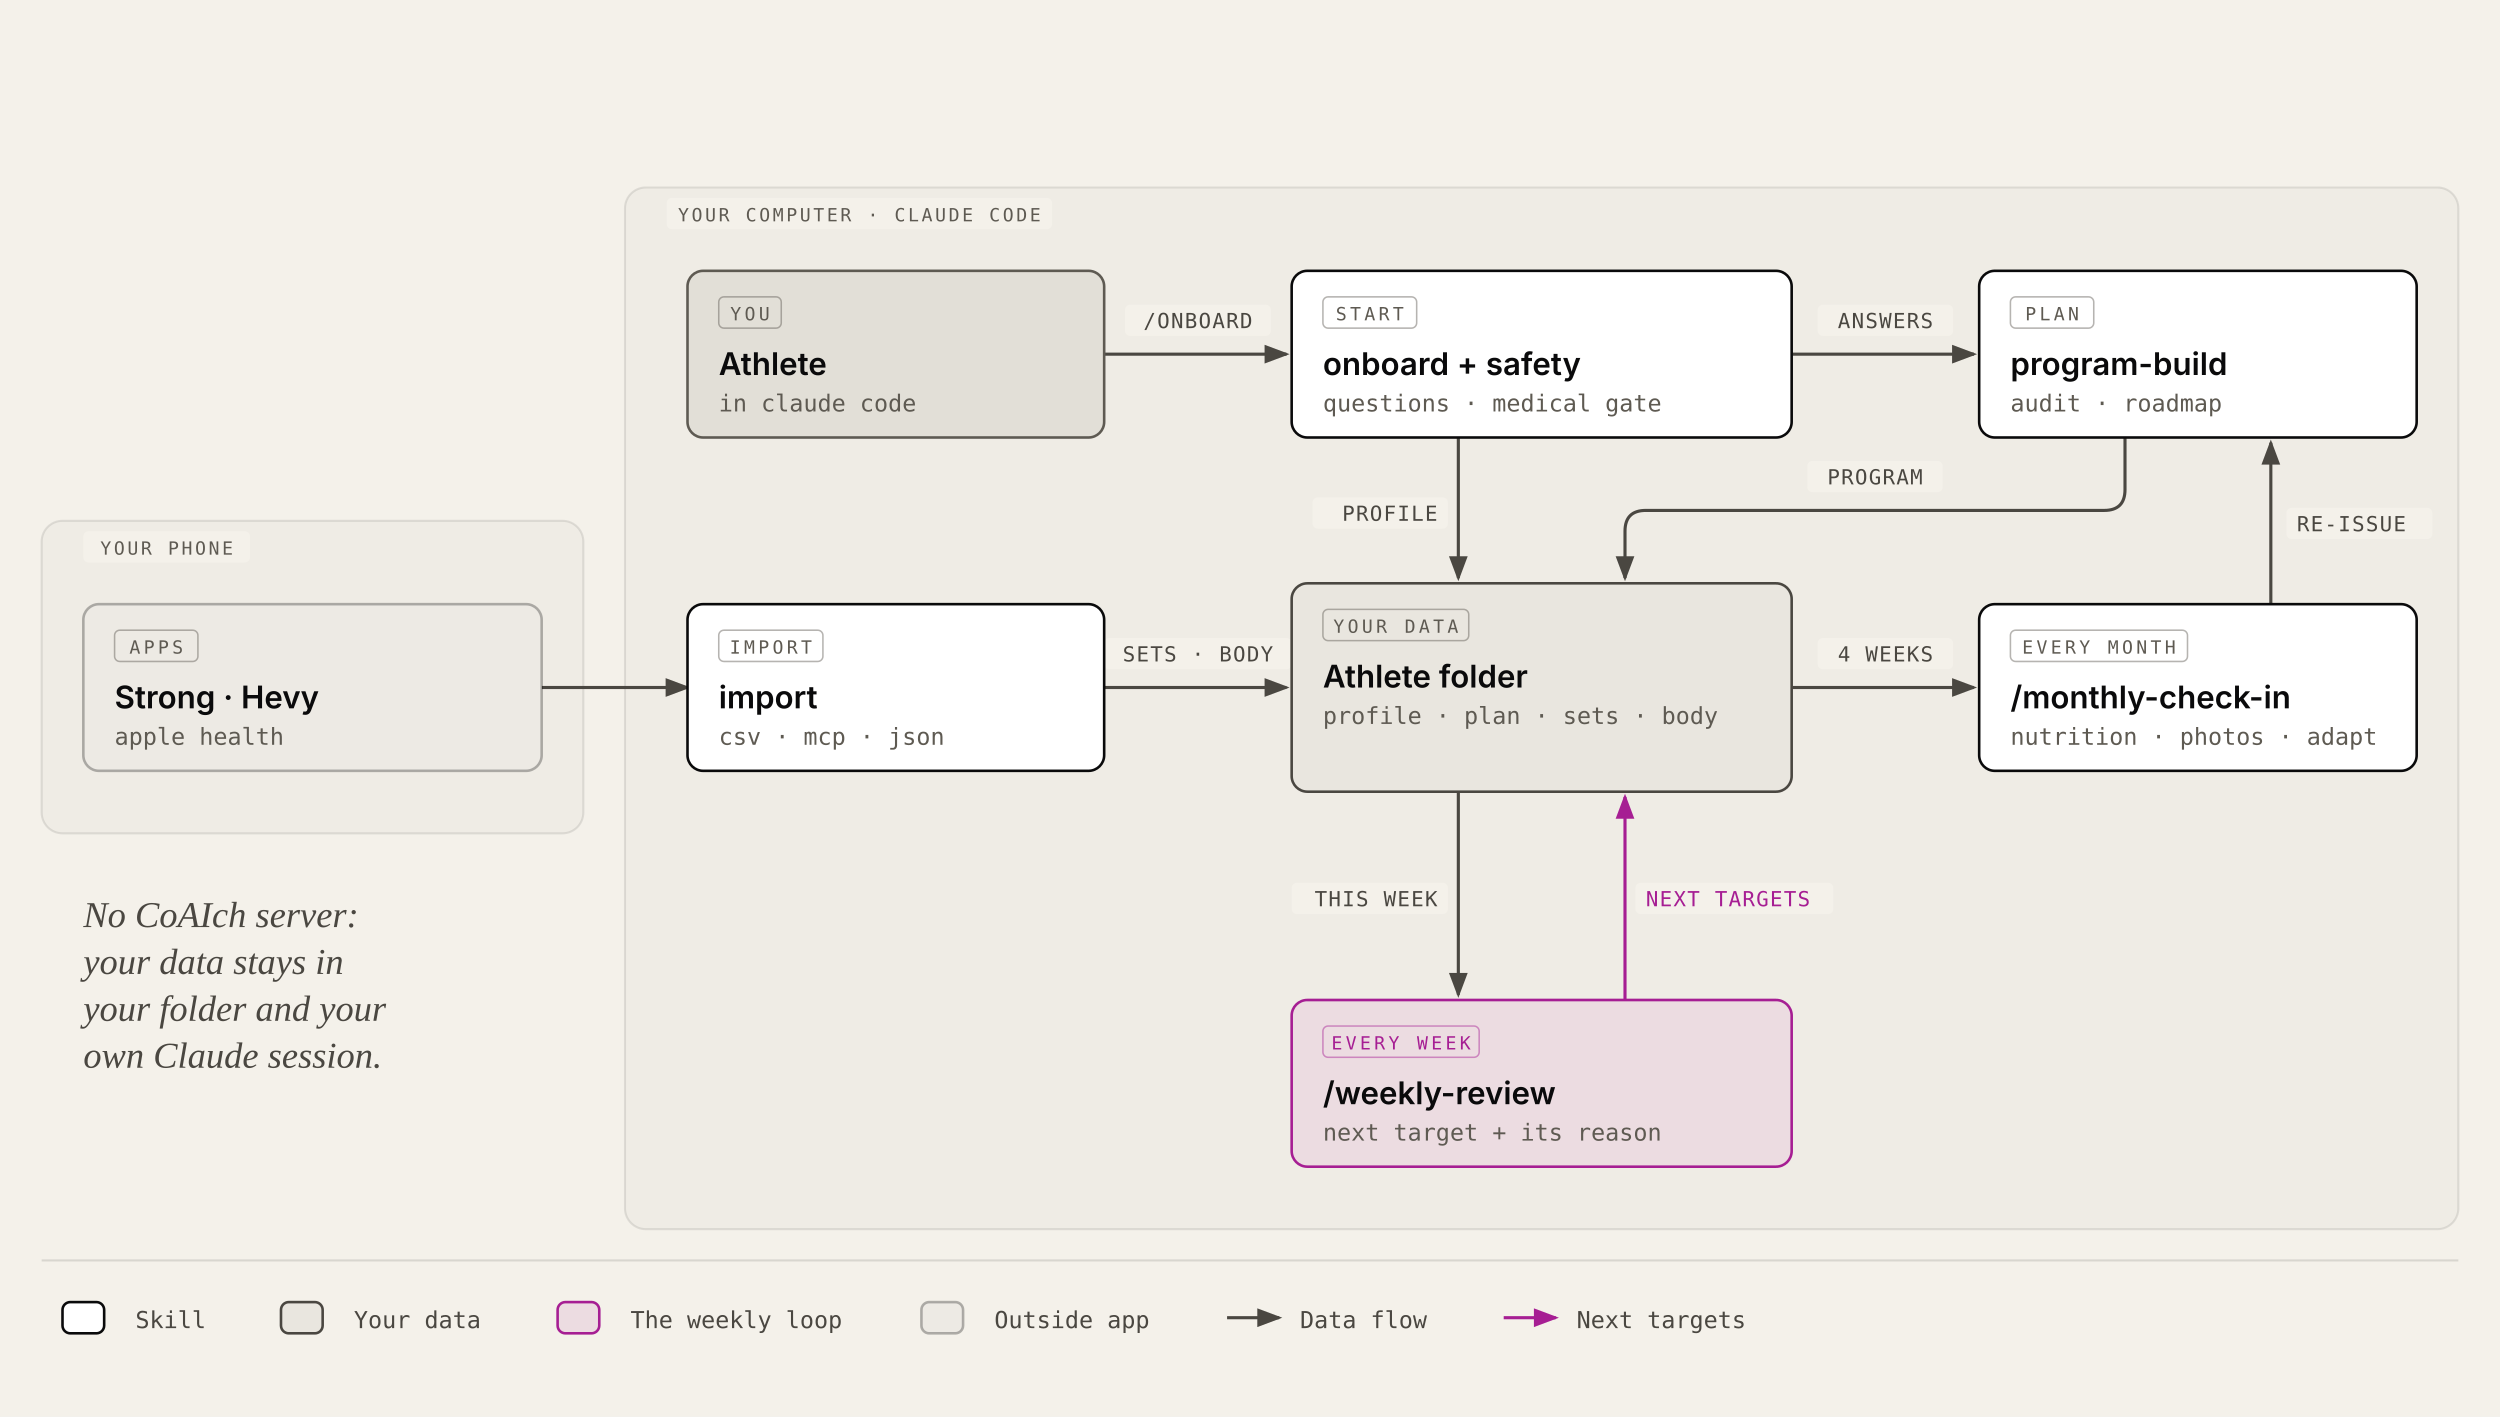
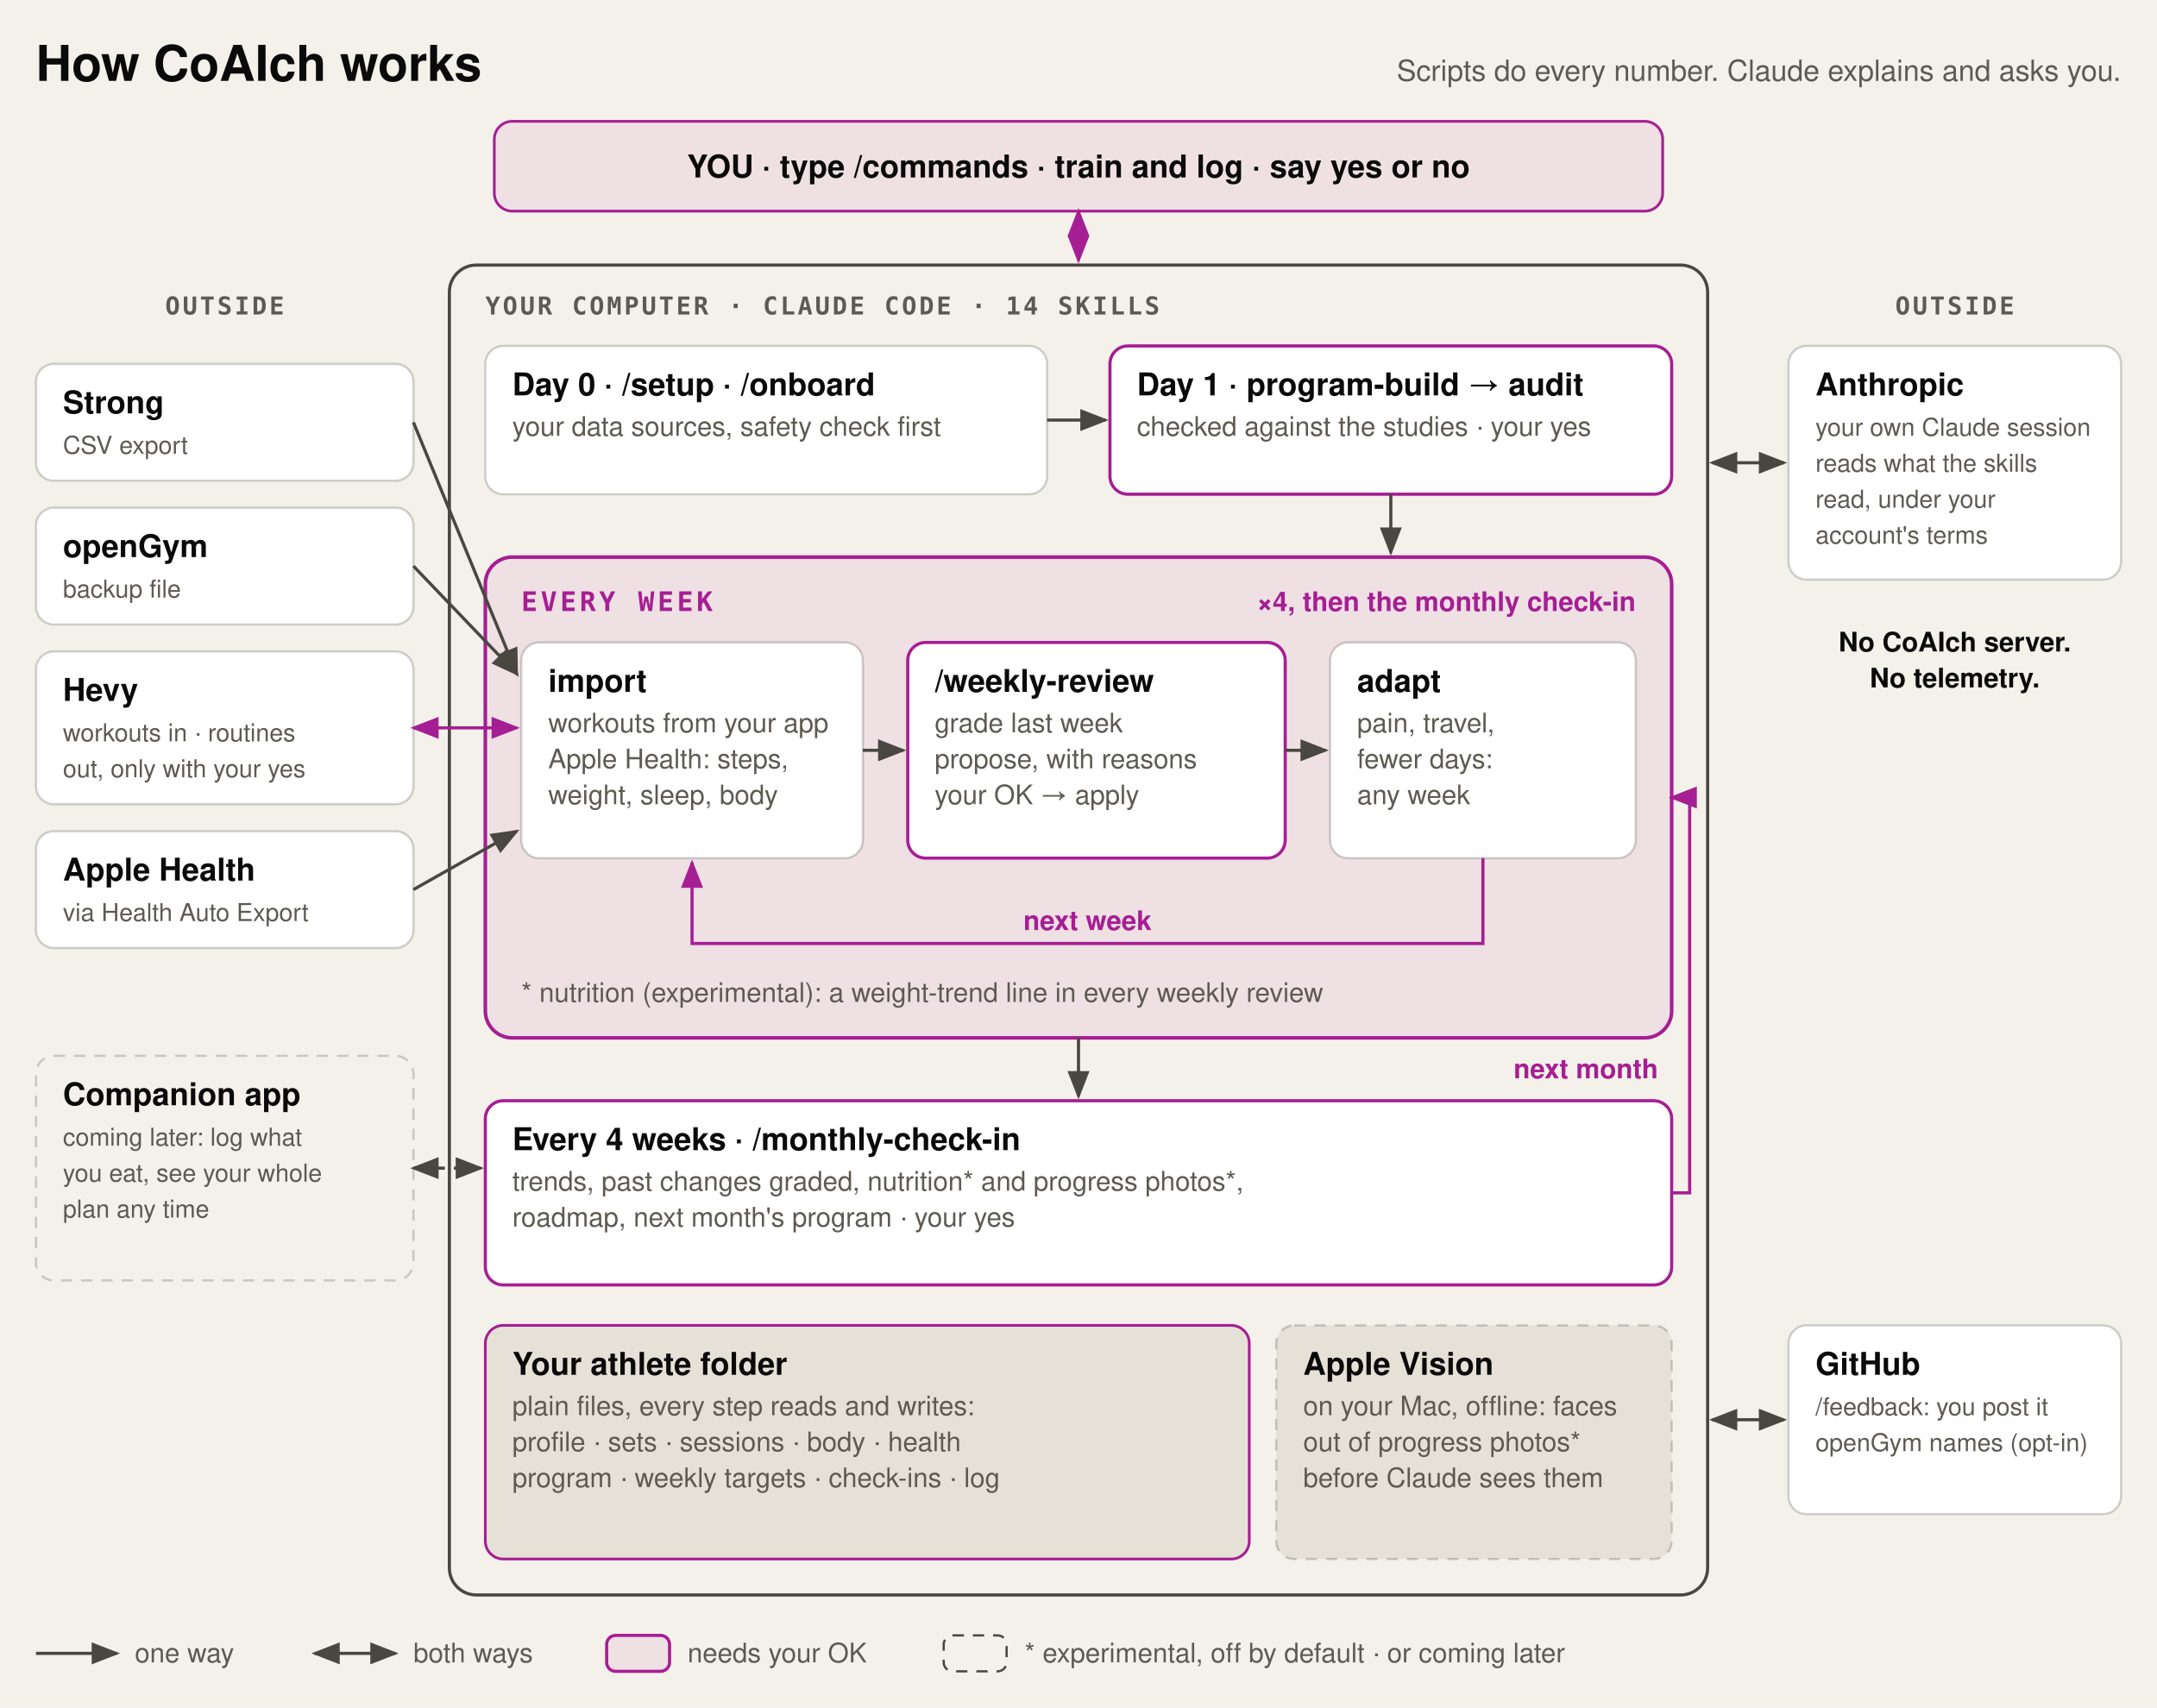
- <svg xmlns="http://www.w3.org/2000/svg" viewBox="0 0 960 544" width="960" height="544" role="img" aria-labelledby="coaich-flow-title coaich-flow-desc">
+ <svg xmlns="http://www.w3.org/2000/svg" viewBox="0 0 960 760" width="960" height="760" role="img" aria-labelledby="pl-t pl-d">
  <defs>
-     <marker id="cf-arrow" markerWidth="8" markerHeight="6" refX="7" refY="3" orient="auto">
-       <polygon points="0 0, 8 3, 0 6" fill="#4A4741" />
+     <marker id="el" markerWidth="9" markerHeight="7" refX="8" refY="3.5" orient="auto">
+       <polygon points="0 0, 9 3.5, 0 7" fill="#4A4741" />
    </marker>
-     <marker id="cf-arrow-accent" markerWidth="8" markerHeight="6" refX="7" refY="3" orient="auto">
-       <polygon points="0 0, 8 3, 0 6" fill="#A61E93" />
+     <marker id="sl" markerWidth="9" markerHeight="7" refX="1" refY="3.5" orient="auto">
+       <polygon points="9 0, 0 3.5, 9 7" fill="#4A4741" />
    </marker>
-     <marker id="cf-arrow-link" markerWidth="8" markerHeight="6" refX="7" refY="3" orient="auto">
-       <polygon points="0 0, 8 3, 0 6" fill="#4A4741" />
+     <marker id="ea" markerWidth="9" markerHeight="7" refX="8" refY="3.5" orient="auto">
+       <polygon points="0 0, 9 3.5, 0 7" fill="#A61E93" />
+     </marker>
+     <marker id="sa" markerWidth="9" markerHeight="7" refX="1" refY="3.5" orient="auto">
+       <polygon points="9 0, 0 3.5, 9 7" fill="#A61E93" />
    </marker>
  </defs>
-   <rect width="960" height="544" fill="#F4F1EA" />
-   <rect x="16" y="200" width="208" height="120" rx="8" fill="rgba(10,10,11,0.02)" stroke="rgba(10,10,11,0.10)" stroke-width="0.8" />
-   <rect x="32" y="204" width="64" height="12" rx="2" fill="#F4F1EA" />
-   <text x="64.0" y="213" fill="#5E5A52" font-size="7" font-family="'Geist Mono', ui-monospace, 'SF Mono', Menlo, monospace" text-anchor="middle" letter-spacing="0.14em">YOUR PHONE</text>
-   <rect x="240" y="72" width="704" height="400" rx="8" fill="rgba(10,10,11,0.02)" stroke="rgba(10,10,11,0.10)" stroke-width="0.8" />
-   <rect x="256" y="76" width="148" height="12" rx="2" fill="#F4F1EA" />
-   <text x="330.0" y="85" fill="#5E5A52" font-size="7" font-family="'Geist Mono', ui-monospace, 'SF Mono', Menlo, monospace" text-anchor="middle" letter-spacing="0.14em">YOUR COMPUTER · CLAUDE CODE</text>
-   <path d="M208,264 H264" fill="none" stroke="#4A4741" stroke-width="1.2" marker-end="url(#cf-arrow-link)" />
-   <path d="M424,264 H494" fill="none" stroke="#4A4741" stroke-width="1.2" marker-end="url(#cf-arrow)" />
-   <rect x="424.0" y="245" width="72" height="12" rx="2" fill="#F4F1EA" />
-   <text x="460" y="254" fill="#4A4741" font-size="8" font-family="'Geist Mono', ui-monospace, 'SF Mono', Menlo, monospace" text-anchor="middle" letter-spacing="0.06em">SETS · BODY</text>
-   <path d="M424,136 H494" fill="none" stroke="#4A4741" stroke-width="1.2" marker-end="url(#cf-arrow)" />
-   <rect x="432.0" y="117" width="56" height="12" rx="2" fill="#F4F1EA" />
-   <text x="460" y="126" fill="#4A4741" font-size="8" font-family="'Geist Mono', ui-monospace, 'SF Mono', Menlo, monospace" text-anchor="middle" letter-spacing="0.06em">/ONBOARD</text>
-   <path d="M688,136 H758" fill="none" stroke="#4A4741" stroke-width="1.2" marker-end="url(#cf-arrow)" />
-   <rect x="698.0" y="117" width="52" height="12" rx="2" fill="#F4F1EA" />
-   <text x="724" y="126" fill="#4A4741" font-size="8" font-family="'Geist Mono', ui-monospace, 'SF Mono', Menlo, monospace" text-anchor="middle" letter-spacing="0.06em">ANSWERS</text>
-   <path d="M560,168 V222" fill="none" stroke="#4A4741" stroke-width="1.2" marker-end="url(#cf-arrow)" />
-   <rect x="504" y="191" width="52" height="12" rx="2" fill="#F4F1EA" />
-   <text x="552" y="200" fill="#4A4741" font-size="8" font-family="'Geist Mono', ui-monospace, 'SF Mono', Menlo, monospace" text-anchor="end" letter-spacing="0.06em">PROFILE</text>
-   <path d="M816,168 V188 Q816,196 808,196 H632 Q624,196 624,204 V222" fill="none" stroke="#4A4741" stroke-width="1.2" marker-end="url(#cf-arrow)" />
-   <rect x="694.0" y="177" width="52" height="12" rx="2" fill="#F4F1EA" />
-   <text x="720" y="186" fill="#4A4741" font-size="8" font-family="'Geist Mono', ui-monospace, 'SF Mono', Menlo, monospace" text-anchor="middle" letter-spacing="0.06em">PROGRAM</text>
-   <path d="M872,232 V170" fill="none" stroke="#4A4741" stroke-width="1.2" marker-end="url(#cf-arrow)" />
-   <rect x="878" y="195" width="56" height="12" rx="2" fill="#F4F1EA" />
-   <text x="882" y="204" fill="#4A4741" font-size="8" font-family="'Geist Mono', ui-monospace, 'SF Mono', Menlo, monospace" text-anchor="start" letter-spacing="0.06em">RE-ISSUE</text>
-   <path d="M688,264 H758" fill="none" stroke="#4A4741" stroke-width="1.2" marker-end="url(#cf-arrow)" />
-   <rect x="698.0" y="245" width="52" height="12" rx="2" fill="#F4F1EA" />
-   <text x="724" y="254" fill="#4A4741" font-size="8" font-family="'Geist Mono', ui-monospace, 'SF Mono', Menlo, monospace" text-anchor="middle" letter-spacing="0.06em">4 WEEKS</text>
-   <path d="M560,304 V382" fill="none" stroke="#4A4741" stroke-width="1.2" marker-end="url(#cf-arrow)" />
-   <rect x="496" y="339" width="60" height="12" rx="2" fill="#F4F1EA" />
-   <text x="552" y="348" fill="#4A4741" font-size="8" font-family="'Geist Mono', ui-monospace, 'SF Mono', Menlo, monospace" text-anchor="end" letter-spacing="0.06em">THIS WEEK</text>
-   <path d="M624,384 V306" fill="none" stroke="#A61E93" stroke-width="1.2" marker-end="url(#cf-arrow-accent)" />
-   <rect x="628" y="339" width="76" height="12" rx="2" fill="#F4F1EA" />
-   <text x="632" y="348" fill="#A61E93" font-size="8" font-family="'Geist Mono', ui-monospace, 'SF Mono', Menlo, monospace" text-anchor="start" letter-spacing="0.06em">NEXT TARGETS</text>
-   <rect x="32" y="232" width="176" height="64" rx="6" fill="#F4F1EA" />
-   <rect x="32" y="232" width="176" height="64" rx="6" fill="rgba(10,10,11,0.03)" stroke="rgba(10,10,11,0.30)" stroke-width="1" />
-   <rect x="44" y="242" width="32" height="12" rx="2" fill="none" stroke="#5E5A52" stroke-opacity="0.45" stroke-width="0.6" />
-   <text x="60.0" y="251" fill="#5E5A52" font-size="7" font-weight="500" font-family="'Geist Mono', ui-monospace, 'SF Mono', Menlo, monospace" text-anchor="middle" letter-spacing="0.18em">APPS</text>
-   <text x="44" y="272" fill="#0A0A0B" font-size="12" font-weight="600" font-family="Archivo, Geist, -apple-system, 'Segoe UI', system-ui, sans-serif">Strong · Hevy</text>
-   <text x="44" y="286" fill="#5E5A52" font-size="9" font-family="'Geist Mono', ui-monospace, 'SF Mono', Menlo, monospace">apple health</text>
-   <rect x="264" y="104" width="160" height="64" rx="6" fill="#F4F1EA" />
-   <rect x="264" y="104" width="160" height="64" rx="6" fill="rgba(94,90,82,0.12)" stroke="#5E5A52" stroke-width="1" />
-   <rect x="276" y="114" width="24" height="12" rx="2" fill="none" stroke="#5E5A52" stroke-opacity="0.45" stroke-width="0.6" />
-   <text x="288.0" y="123" fill="#5E5A52" font-size="7" font-weight="500" font-family="'Geist Mono', ui-monospace, 'SF Mono', Menlo, monospace" text-anchor="middle" letter-spacing="0.18em">YOU</text>
-   <text x="276" y="144" fill="#0A0A0B" font-size="12" font-weight="600" font-family="Archivo, Geist, -apple-system, 'Segoe UI', system-ui, sans-serif">Athlete</text>
-   <text x="276" y="158" fill="#5E5A52" font-size="9" font-family="'Geist Mono', ui-monospace, 'SF Mono', Menlo, monospace">in claude code</text>
-   <rect x="496" y="104" width="192" height="64" rx="6" fill="#F4F1EA" />
-   <rect x="496" y="104" width="192" height="64" rx="6" fill="#FFFFFF" stroke="#0A0A0B" stroke-width="1" />
-   <rect x="508" y="114" width="36" height="12" rx="2" fill="none" stroke="#5E5A52" stroke-opacity="0.45" stroke-width="0.6" />
-   <text x="526.0" y="123" fill="#5E5A52" font-size="7" font-weight="500" font-family="'Geist Mono', ui-monospace, 'SF Mono', Menlo, monospace" text-anchor="middle" letter-spacing="0.18em">START</text>
-   <text x="508" y="144" fill="#0A0A0B" font-size="12" font-weight="600" font-family="Archivo, Geist, -apple-system, 'Segoe UI', system-ui, sans-serif">onboard + safety</text>
-   <text x="508" y="158" fill="#5E5A52" font-size="9" font-family="'Geist Mono', ui-monospace, 'SF Mono', Menlo, monospace">questions · medical gate</text>
-   <rect x="760" y="104" width="168" height="64" rx="6" fill="#F4F1EA" />
-   <rect x="760" y="104" width="168" height="64" rx="6" fill="#FFFFFF" stroke="#0A0A0B" stroke-width="1" />
-   <rect x="772" y="114" width="32" height="12" rx="2" fill="none" stroke="#5E5A52" stroke-opacity="0.45" stroke-width="0.6" />
-   <text x="788.0" y="123" fill="#5E5A52" font-size="7" font-weight="500" font-family="'Geist Mono', ui-monospace, 'SF Mono', Menlo, monospace" text-anchor="middle" letter-spacing="0.18em">PLAN</text>
-   <text x="772" y="144" fill="#0A0A0B" font-size="12" font-weight="600" font-family="Archivo, Geist, -apple-system, 'Segoe UI', system-ui, sans-serif">program-build</text>
-   <text x="772" y="158" fill="#5E5A52" font-size="9" font-family="'Geist Mono', ui-monospace, 'SF Mono', Menlo, monospace">audit · roadmap</text>
-   <rect x="264" y="232" width="160" height="64" rx="6" fill="#F4F1EA" />
-   <rect x="264" y="232" width="160" height="64" rx="6" fill="#FFFFFF" stroke="#0A0A0B" stroke-width="1" />
-   <rect x="276" y="242" width="40" height="12" rx="2" fill="none" stroke="#5E5A52" stroke-opacity="0.45" stroke-width="0.6" />
-   <text x="296.0" y="251" fill="#5E5A52" font-size="7" font-weight="500" font-family="'Geist Mono', ui-monospace, 'SF Mono', Menlo, monospace" text-anchor="middle" letter-spacing="0.18em">IMPORT</text>
-   <text x="276" y="272" fill="#0A0A0B" font-size="12" font-weight="600" font-family="Archivo, Geist, -apple-system, 'Segoe UI', system-ui, sans-serif">import</text>
-   <text x="276" y="286" fill="#5E5A52" font-size="9" font-family="'Geist Mono', ui-monospace, 'SF Mono', Menlo, monospace">csv · mcp · json</text>
-   <rect x="496" y="224" width="192" height="80" rx="6" fill="#F4F1EA" />
-   <rect x="496" y="224" width="192" height="80" rx="6" fill="rgba(10,10,11,0.05)" stroke="#4A4741" stroke-width="1" />
-   <rect x="508" y="234" width="56" height="12" rx="2" fill="none" stroke="#5E5A52" stroke-opacity="0.45" stroke-width="0.6" />
-   <text x="536.0" y="243" fill="#5E5A52" font-size="7" font-weight="500" font-family="'Geist Mono', ui-monospace, 'SF Mono', Menlo, monospace" text-anchor="middle" letter-spacing="0.18em">YOUR DATA</text>
-   <text x="508" y="264" fill="#0A0A0B" font-size="12" font-weight="600" font-family="Archivo, Geist, -apple-system, 'Segoe UI', system-ui, sans-serif">Athlete folder</text>
-   <text x="508" y="278" fill="#5E5A52" font-size="9" font-family="'Geist Mono', ui-monospace, 'SF Mono', Menlo, monospace">profile · plan · sets · body</text>
-   <rect x="760" y="232" width="168" height="64" rx="6" fill="#F4F1EA" />
-   <rect x="760" y="232" width="168" height="64" rx="6" fill="#FFFFFF" stroke="#0A0A0B" stroke-width="1" />
-   <rect x="772" y="242" width="68" height="12" rx="2" fill="none" stroke="#5E5A52" stroke-opacity="0.45" stroke-width="0.6" />
-   <text x="806.0" y="251" fill="#5E5A52" font-size="7" font-weight="500" font-family="'Geist Mono', ui-monospace, 'SF Mono', Menlo, monospace" text-anchor="middle" letter-spacing="0.18em">EVERY MONTH</text>
-   <text x="772" y="272" fill="#0A0A0B" font-size="12" font-weight="600" font-family="Archivo, Geist, -apple-system, 'Segoe UI', system-ui, sans-serif">/monthly-check-in</text>
-   <text x="772" y="286" fill="#5E5A52" font-size="9" font-family="'Geist Mono', ui-monospace, 'SF Mono', Menlo, monospace">nutrition · photos · adapt</text>
-   <rect x="496" y="384" width="192" height="64" rx="6" fill="#F4F1EA" />
-   <rect x="496" y="384" width="192" height="64" rx="6" fill="rgba(166,30,147,0.10)" stroke="#A61E93" stroke-width="1" />
-   <rect x="508" y="394" width="60" height="12" rx="2" fill="none" stroke="#A61E93" stroke-opacity="0.45" stroke-width="0.6" />
-   <text x="538.0" y="403" fill="#A61E93" font-size="7" font-weight="500" font-family="'Geist Mono', ui-monospace, 'SF Mono', Menlo, monospace" text-anchor="middle" letter-spacing="0.18em">EVERY WEEK</text>
-   <text x="508" y="424" fill="#0A0A0B" font-size="12" font-weight="600" font-family="Archivo, Geist, -apple-system, 'Segoe UI', system-ui, sans-serif">/weekly-review</text>
-   <text x="508" y="438" fill="#5E5A52" font-size="9" font-family="'Geist Mono', ui-monospace, 'SF Mono', Menlo, monospace">next target + its reason</text>
-   <text x="32" y="356" fill="#4A4741" font-size="14" font-style="italic" font-family="'Instrument Serif', Georgia, 'Times New Roman', serif">No CoAIch server:</text>
-   <text x="32" y="374" fill="#4A4741" font-size="14" font-style="italic" font-family="'Instrument Serif', Georgia, 'Times New Roman', serif">your data stays in</text>
-   <text x="32" y="392" fill="#4A4741" font-size="14" font-style="italic" font-family="'Instrument Serif', Georgia, 'Times New Roman', serif">your folder and your</text>
-   <text x="32" y="410" fill="#4A4741" font-size="14" font-style="italic" font-family="'Instrument Serif', Georgia, 'Times New Roman', serif">own Claude session.</text>
-   <line x1="16" y1="484" x2="944" y2="484" stroke="rgba(10,10,11,0.12)" stroke-width="0.8" />
-   <rect x="24" y="500" width="16" height="12" rx="3" fill="#FFFFFF" stroke="#0A0A0B" stroke-width="1" />
-   <text x="52" y="510" fill="#4A4741" font-size="9" font-family="'Geist Mono', ui-monospace, 'SF Mono', Menlo, monospace">Skill</text>
-   <rect x="107.9" y="500" width="16" height="12" rx="3" fill="rgba(10,10,11,0.05)" stroke="#4A4741" stroke-width="1" />
-   <text x="135.9" y="510" fill="#4A4741" font-size="9" font-family="'Geist Mono', ui-monospace, 'SF Mono', Menlo, monospace">Your data</text>
-   <rect x="214.12" y="500" width="16" height="12" rx="3" fill="rgba(166,30,147,0.10)" stroke="#A61E93" stroke-width="1" />
-   <text x="242.12" y="510" fill="#4A4741" font-size="9" font-family="'Geist Mono', ui-monospace, 'SF Mono', Menlo, monospace">The weekly loop</text>
-   <rect x="353.82" y="500" width="16" height="12" rx="3" fill="rgba(10,10,11,0.03)" stroke="rgba(10,10,11,0.30)" stroke-width="1" />
-   <text x="381.82" y="510" fill="#4A4741" font-size="9" font-family="'Geist Mono', ui-monospace, 'SF Mono', Menlo, monospace">Outside app</text>
-   <path d="M471.2,506 H491.2" stroke="#4A4741" stroke-width="1.2" fill="none" marker-end="url(#cf-arrow)" />
-   <text x="499.2" y="510" fill="#4A4741" font-size="9" font-family="'Geist Mono', ui-monospace, 'SF Mono', Menlo, monospace">Data flow</text>
-   <path d="M577.42,506 H597.42" stroke="#A61E93" stroke-width="1.2" fill="none" marker-end="url(#cf-arrow-accent)" />
-   <text x="605.42" y="510" fill="#4A4741" font-size="9" font-family="'Geist Mono', ui-monospace, 'SF Mono', Menlo, monospace">Next targets</text>
+   <rect width="960" height="760" fill="#F4F1EA" />
+   <text x="16" y="36" fill="#0A0A0B" font-size="22" font-weight="700" font-family="Archivo, -apple-system, 'Segoe UI', Helvetica, Arial, sans-serif" text-anchor="start">How CoAIch works</text>
+   <text x="944" y="36" fill="#5E5A52" font-size="13" font-weight="400" font-family="Archivo, -apple-system, 'Segoe UI', Helvetica, Arial, sans-serif" text-anchor="end">Scripts do every number. Claude explains and asks you.</text>
+   <rect x="220" y="54" width="520" height="40" rx="8" fill="rgba(166,30,147,0.08)" stroke="#A61E93" stroke-width="1.2" />
+   <text x="480" y="79" fill="#0A0A0B" font-size="14" font-weight="600" font-family="Archivo, -apple-system, 'Segoe UI', Helvetica, Arial, sans-serif" text-anchor="middle">YOU  ·  type /commands  ·  train and log  ·  say yes or no</text>
+   <line x1="480" y1="94" x2="480" y2="116" stroke="#A61E93" stroke-width="1.4" marker-end="url(#ea)" marker-start="url(#sa)" />
+   <rect x="200" y="118" width="560" height="592" rx="12" fill="#F4F1EA" stroke="#4A4741" stroke-width="1.4" />
+   <text x="216" y="140" fill="#5E5A52" font-size="11" font-weight="700" font-family="'Geist Mono', ui-monospace, 'SF Mono', Menlo, monospace" text-anchor="start" letter-spacing="0.1em">YOUR COMPUTER  ·  CLAUDE CODE  ·  14 SKILLS</text>
+   <rect x="216" y="154" width="250" height="66" rx="8" fill="#FFFFFF" stroke="rgba(10,10,11,0.18)" stroke-width="1" />
+   <text x="228" y="176" fill="#0A0A0B" font-size="14" font-weight="700" font-family="Archivo, -apple-system, 'Segoe UI', Helvetica, Arial, sans-serif" text-anchor="start">Day 0 · /setup · /onboard</text>
+   <text x="228" y="194" fill="#5E5A52" font-size="12" font-weight="400" font-family="Archivo, -apple-system, 'Segoe UI', Helvetica, Arial, sans-serif" text-anchor="start">your data sources, safety check first</text>
+   <line x1="466" y1="187" x2="492" y2="187" stroke="#4A4741" stroke-width="1.4" marker-end="url(#el)" />
+   <rect x="494" y="154" width="250" height="66" rx="8" fill="#FFFFFF" stroke="#A61E93" stroke-width="1.4" />
+   <text x="506" y="176" fill="#0A0A0B" font-size="14" font-weight="700" font-family="Archivo, -apple-system, 'Segoe UI', Helvetica, Arial, sans-serif" text-anchor="start">Day 1 · program-build → audit</text>
+   <text x="506" y="194" fill="#5E5A52" font-size="12" font-weight="400" font-family="Archivo, -apple-system, 'Segoe UI', Helvetica, Arial, sans-serif" text-anchor="start">checked against the studies · your yes</text>
+   <line x1="619" y1="220" x2="619" y2="246" stroke="#4A4741" stroke-width="1.4" marker-end="url(#el)" />
+   <rect x="216" y="248" width="528" height="214" rx="12" fill="rgba(166,30,147,0.08)" stroke="#A61E93" stroke-width="1.6" />
+   <text x="232" y="272" fill="#A61E93" font-size="12" font-weight="700" font-family="'Geist Mono', ui-monospace, 'SF Mono', Menlo, monospace" text-anchor="start" letter-spacing="0.12em">EVERY WEEK</text>
+   <text x="728" y="272" fill="#A61E93" font-size="12" font-weight="600" font-family="Archivo, -apple-system, 'Segoe UI', Helvetica, Arial, sans-serif" text-anchor="end">×4, then the monthly check-in</text>
+   <rect x="232" y="286" width="152" height="96" rx="8" fill="#FFFFFF" stroke="rgba(10,10,11,0.18)" stroke-width="1" />
+   <text x="244" y="308" fill="#0A0A0B" font-size="14" font-weight="700" font-family="Archivo, -apple-system, 'Segoe UI', Helvetica, Arial, sans-serif" text-anchor="start">import</text>
+   <text x="244" y="326" fill="#5E5A52" font-size="12" font-weight="400" font-family="Archivo, -apple-system, 'Segoe UI', Helvetica, Arial, sans-serif" text-anchor="start">workouts from your app</text>
+   <text x="244" y="342" fill="#5E5A52" font-size="12" font-weight="400" font-family="Archivo, -apple-system, 'Segoe UI', Helvetica, Arial, sans-serif" text-anchor="start">Apple Health: steps,</text>
+   <text x="244" y="358" fill="#5E5A52" font-size="12" font-weight="400" font-family="Archivo, -apple-system, 'Segoe UI', Helvetica, Arial, sans-serif" text-anchor="start">weight, sleep, body</text>
+   <line x1="384" y1="334" x2="402" y2="334" stroke="#4A4741" stroke-width="1.4" marker-end="url(#el)" />
+   <rect x="404" y="286" width="168" height="96" rx="8" fill="#FFFFFF" stroke="#A61E93" stroke-width="1.4" />
+   <text x="416" y="308" fill="#0A0A0B" font-size="14" font-weight="700" font-family="Archivo, -apple-system, 'Segoe UI', Helvetica, Arial, sans-serif" text-anchor="start">/weekly-review</text>
+   <text x="416" y="326" fill="#5E5A52" font-size="12" font-weight="400" font-family="Archivo, -apple-system, 'Segoe UI', Helvetica, Arial, sans-serif" text-anchor="start">grade last week</text>
+   <text x="416" y="342" fill="#5E5A52" font-size="12" font-weight="400" font-family="Archivo, -apple-system, 'Segoe UI', Helvetica, Arial, sans-serif" text-anchor="start">propose, with reasons</text>
+   <text x="416" y="358" fill="#5E5A52" font-size="12" font-weight="400" font-family="Archivo, -apple-system, 'Segoe UI', Helvetica, Arial, sans-serif" text-anchor="start">your OK → apply</text>
+   <line x1="572" y1="334" x2="590" y2="334" stroke="#4A4741" stroke-width="1.4" marker-end="url(#el)" />
+   <rect x="592" y="286" width="136" height="96" rx="8" fill="#FFFFFF" stroke="rgba(10,10,11,0.18)" stroke-width="1" />
+   <text x="604" y="308" fill="#0A0A0B" font-size="14" font-weight="700" font-family="Archivo, -apple-system, 'Segoe UI', Helvetica, Arial, sans-serif" text-anchor="start">adapt</text>
+   <text x="604" y="326" fill="#5E5A52" font-size="12" font-weight="400" font-family="Archivo, -apple-system, 'Segoe UI', Helvetica, Arial, sans-serif" text-anchor="start">pain, travel,</text>
+   <text x="604" y="342" fill="#5E5A52" font-size="12" font-weight="400" font-family="Archivo, -apple-system, 'Segoe UI', Helvetica, Arial, sans-serif" text-anchor="start">fewer days:</text>
+   <text x="604" y="358" fill="#5E5A52" font-size="12" font-weight="400" font-family="Archivo, -apple-system, 'Segoe UI', Helvetica, Arial, sans-serif" text-anchor="start">any week</text>
+   <path d="M660 382 V420 H308 V384" fill="none" stroke="#A61E93" stroke-width="1.4" marker-end="url(#ea)" />
+   <text x="484" y="414" fill="#A61E93" font-size="12" font-weight="600" font-family="Archivo, -apple-system, 'Segoe UI', Helvetica, Arial, sans-serif" text-anchor="middle">next week</text>
+   <text x="232" y="446" fill="#5E5A52" font-size="12" font-weight="400" font-family="Archivo, -apple-system, 'Segoe UI', Helvetica, Arial, sans-serif" text-anchor="start">* nutrition (experimental): a weight-trend line in every weekly review</text>
+   <line x1="480" y1="462" x2="480" y2="488" stroke="#4A4741" stroke-width="1.4" marker-end="url(#el)" />
+   <rect x="216" y="490" width="528" height="82" rx="8" fill="#FFFFFF" stroke="#A61E93" stroke-width="1.4" />
+   <text x="228" y="512" fill="#0A0A0B" font-size="14" font-weight="700" font-family="Archivo, -apple-system, 'Segoe UI', Helvetica, Arial, sans-serif" text-anchor="start">Every 4 weeks · /monthly-check-in</text>
+   <text x="228" y="530" fill="#5E5A52" font-size="12" font-weight="400" font-family="Archivo, -apple-system, 'Segoe UI', Helvetica, Arial, sans-serif" text-anchor="start">trends, past changes graded, nutrition* and progress photos*,</text>
+   <text x="228" y="546" fill="#5E5A52" font-size="12" font-weight="400" font-family="Archivo, -apple-system, 'Segoe UI', Helvetica, Arial, sans-serif" text-anchor="start">roadmap, next month's program · your yes</text>
+   <path d="M744 531 H752 V355 H744" fill="none" stroke="#A61E93" stroke-width="1.4" marker-end="url(#ea)" />
+   <text x="738" y="480" fill="#A61E93" font-size="12" font-weight="600" font-family="Archivo, -apple-system, 'Segoe UI', Helvetica, Arial, sans-serif" text-anchor="end">next month</text>
+   <rect x="216" y="590" width="340" height="104" rx="8" fill="#E6E1D6" stroke="#A61E93" stroke-width="1.2" />
+   <text x="228" y="612" fill="#0A0A0B" font-size="14" font-weight="700" font-family="Archivo, -apple-system, 'Segoe UI', Helvetica, Arial, sans-serif" text-anchor="start">Your athlete folder</text>
+   <text x="228" y="630" fill="#5E5A52" font-size="12" font-weight="400" font-family="Archivo, -apple-system, 'Segoe UI', Helvetica, Arial, sans-serif" text-anchor="start">plain files, every step reads and writes:</text>
+   <text x="228" y="646" fill="#5E5A52" font-size="12" font-weight="400" font-family="Archivo, -apple-system, 'Segoe UI', Helvetica, Arial, sans-serif" text-anchor="start">profile · sets · sessions · body · health</text>
+   <text x="228" y="662" fill="#5E5A52" font-size="12" font-weight="400" font-family="Archivo, -apple-system, 'Segoe UI', Helvetica, Arial, sans-serif" text-anchor="start">program · weekly targets · check-ins · log</text>
+   <rect x="568" y="590" width="176" height="104" rx="8" fill="#E6E1D6" stroke="rgba(10,10,11,0.18)" stroke-width="1" stroke-dasharray="5 4" />
+   <text x="580" y="612" fill="#0A0A0B" font-size="14" font-weight="700" font-family="Archivo, -apple-system, 'Segoe UI', Helvetica, Arial, sans-serif" text-anchor="start">Apple Vision</text>
+   <text x="580" y="630" fill="#5E5A52" font-size="12" font-weight="400" font-family="Archivo, -apple-system, 'Segoe UI', Helvetica, Arial, sans-serif" text-anchor="start">on your Mac, offline: faces</text>
+   <text x="580" y="646" fill="#5E5A52" font-size="12" font-weight="400" font-family="Archivo, -apple-system, 'Segoe UI', Helvetica, Arial, sans-serif" text-anchor="start">out of progress photos*</text>
+   <text x="580" y="662" fill="#5E5A52" font-size="12" font-weight="400" font-family="Archivo, -apple-system, 'Segoe UI', Helvetica, Arial, sans-serif" text-anchor="start">before Claude sees them</text>
+   <text x="100" y="140" fill="#5E5A52" font-size="11" font-weight="700" font-family="'Geist Mono', ui-monospace, 'SF Mono', Menlo, monospace" text-anchor="middle" letter-spacing="0.1em">OUTSIDE</text>
+   <rect x="16" y="162" width="168" height="52" rx="8" fill="#FFFFFF" stroke="rgba(10,10,11,0.18)" stroke-width="1" />
+   <text x="28" y="184" fill="#0A0A0B" font-size="14" font-weight="700" font-family="Archivo, -apple-system, 'Segoe UI', Helvetica, Arial, sans-serif" text-anchor="start">Strong</text>
+   <text x="28" y="202" fill="#5E5A52" font-size="11" font-weight="400" font-family="Archivo, -apple-system, 'Segoe UI', Helvetica, Arial, sans-serif" text-anchor="start">CSV export</text>
+   <line x1="184" y1="188" x2="230" y2="300" stroke="#4A4741" stroke-width="1.4" marker-end="url(#el)" />
+   <rect x="16" y="226" width="168" height="52" rx="8" fill="#FFFFFF" stroke="rgba(10,10,11,0.18)" stroke-width="1" />
+   <text x="28" y="248" fill="#0A0A0B" font-size="14" font-weight="700" font-family="Archivo, -apple-system, 'Segoe UI', Helvetica, Arial, sans-serif" text-anchor="start">openGym</text>
+   <text x="28" y="266" fill="#5E5A52" font-size="11" font-weight="400" font-family="Archivo, -apple-system, 'Segoe UI', Helvetica, Arial, sans-serif" text-anchor="start">backup file</text>
+   <line x1="184" y1="252" x2="230" y2="300" stroke="#4A4741" stroke-width="1.4" marker-end="url(#el)" />
+   <rect x="16" y="290" width="168" height="68" rx="8" fill="#FFFFFF" stroke="rgba(10,10,11,0.18)" stroke-width="1" />
+   <text x="28" y="312" fill="#0A0A0B" font-size="14" font-weight="700" font-family="Archivo, -apple-system, 'Segoe UI', Helvetica, Arial, sans-serif" text-anchor="start">Hevy</text>
+   <text x="28" y="330" fill="#5E5A52" font-size="11" font-weight="400" font-family="Archivo, -apple-system, 'Segoe UI', Helvetica, Arial, sans-serif" text-anchor="start">workouts in · routines</text>
+   <text x="28" y="346" fill="#5E5A52" font-size="11" font-weight="400" font-family="Archivo, -apple-system, 'Segoe UI', Helvetica, Arial, sans-serif" text-anchor="start">out, only with your yes</text>
+   <line x1="184" y1="324" x2="230" y2="324" stroke="#A61E93" stroke-width="1.4" marker-end="url(#ea)" marker-start="url(#sa)" />
+   <rect x="16" y="370" width="168" height="52" rx="8" fill="#FFFFFF" stroke="rgba(10,10,11,0.18)" stroke-width="1" />
+   <text x="28" y="392" fill="#0A0A0B" font-size="14" font-weight="700" font-family="Archivo, -apple-system, 'Segoe UI', Helvetica, Arial, sans-serif" text-anchor="start">Apple Health</text>
+   <text x="28" y="410" fill="#5E5A52" font-size="11" font-weight="400" font-family="Archivo, -apple-system, 'Segoe UI', Helvetica, Arial, sans-serif" text-anchor="start">via Health Auto Export</text>
+   <line x1="184" y1="396" x2="230" y2="370" stroke="#4A4741" stroke-width="1.4" marker-end="url(#el)" />
+   <rect x="16" y="470" width="168" height="100" rx="8" fill="#F4F1EA" stroke="rgba(10,10,11,0.18)" stroke-width="1" stroke-dasharray="5 4" />
+   <text x="28" y="492" fill="#0A0A0B" font-size="14" font-weight="700" font-family="Archivo, -apple-system, 'Segoe UI', Helvetica, Arial, sans-serif" text-anchor="start">Companion app</text>
+   <text x="28" y="510" fill="#5E5A52" font-size="11" font-weight="400" font-family="Archivo, -apple-system, 'Segoe UI', Helvetica, Arial, sans-serif" text-anchor="start">coming later: log what</text>
+   <text x="28" y="526" fill="#5E5A52" font-size="11" font-weight="400" font-family="Archivo, -apple-system, 'Segoe UI', Helvetica, Arial, sans-serif" text-anchor="start">you eat, see your whole</text>
+   <text x="28" y="542" fill="#5E5A52" font-size="11" font-weight="400" font-family="Archivo, -apple-system, 'Segoe UI', Helvetica, Arial, sans-serif" text-anchor="start">plan any time</text>
+   <line x1="184" y1="520" x2="214" y2="520" stroke="#4A4741" stroke-width="1.4" stroke-dasharray="5 4" marker-end="url(#el)" marker-start="url(#sl)" />
+   <text x="870" y="140" fill="#5E5A52" font-size="11" font-weight="700" font-family="'Geist Mono', ui-monospace, 'SF Mono', Menlo, monospace" text-anchor="middle" letter-spacing="0.1em">OUTSIDE</text>
+   <rect x="796" y="590" width="148" height="84" rx="8" fill="#FFFFFF" stroke="rgba(10,10,11,0.18)" stroke-width="1" />
+   <text x="808" y="612" fill="#0A0A0B" font-size="14" font-weight="700" font-family="Archivo, -apple-system, 'Segoe UI', Helvetica, Arial, sans-serif" text-anchor="start">GitHub</text>
+   <text x="808" y="630" fill="#5E5A52" font-size="11" font-weight="400" font-family="Archivo, -apple-system, 'Segoe UI', Helvetica, Arial, sans-serif" text-anchor="start">/feedback: you post it</text>
+   <text x="808" y="646" fill="#5E5A52" font-size="11" font-weight="400" font-family="Archivo, -apple-system, 'Segoe UI', Helvetica, Arial, sans-serif" text-anchor="start">openGym names (opt-in)</text>
+   <line x1="762" y1="632" x2="794" y2="632" stroke="#4A4741" stroke-width="1.4" marker-end="url(#el)" marker-start="url(#sl)" />
+   <rect x="796" y="154" width="148" height="104" rx="8" fill="#FFFFFF" stroke="rgba(10,10,11,0.18)" stroke-width="1" />
+   <text x="808" y="176" fill="#0A0A0B" font-size="14" font-weight="700" font-family="Archivo, -apple-system, 'Segoe UI', Helvetica, Arial, sans-serif" text-anchor="start">Anthropic</text>
+   <text x="808" y="194" fill="#5E5A52" font-size="11" font-weight="400" font-family="Archivo, -apple-system, 'Segoe UI', Helvetica, Arial, sans-serif" text-anchor="start">your own Claude session</text>
+   <text x="808" y="210" fill="#5E5A52" font-size="11" font-weight="400" font-family="Archivo, -apple-system, 'Segoe UI', Helvetica, Arial, sans-serif" text-anchor="start">reads what the skills</text>
+   <text x="808" y="226" fill="#5E5A52" font-size="11" font-weight="400" font-family="Archivo, -apple-system, 'Segoe UI', Helvetica, Arial, sans-serif" text-anchor="start">read, under your</text>
+   <text x="808" y="242" fill="#5E5A52" font-size="11" font-weight="400" font-family="Archivo, -apple-system, 'Segoe UI', Helvetica, Arial, sans-serif" text-anchor="start">account's terms</text>
+   <line x1="762" y1="206" x2="794" y2="206" stroke="#4A4741" stroke-width="1.4" marker-end="url(#el)" marker-start="url(#sl)" />
+   <text x="870" y="290" fill="#0A0A0B" font-size="12" font-weight="700" font-family="Archivo, -apple-system, 'Segoe UI', Helvetica, Arial, sans-serif" text-anchor="middle">No CoAIch server.</text>
+   <text x="870" y="306" fill="#0A0A0B" font-size="12" font-weight="700" font-family="Archivo, -apple-system, 'Segoe UI', Helvetica, Arial, sans-serif" text-anchor="middle">No telemetry.</text>
+   <line x1="16" y1="736" x2="52" y2="736" stroke="#4A4741" stroke-width="1.4" marker-end="url(#el)" />
+   <text x="60" y="740" fill="#5E5A52" font-size="12" font-weight="400" font-family="Archivo, -apple-system, 'Segoe UI', Helvetica, Arial, sans-serif" text-anchor="start">one way</text>
+   <line x1="140" y1="736" x2="176" y2="736" stroke="#4A4741" stroke-width="1.4" marker-end="url(#el)" marker-start="url(#sl)" />
+   <text x="184" y="740" fill="#5E5A52" font-size="12" font-weight="400" font-family="Archivo, -apple-system, 'Segoe UI', Helvetica, Arial, sans-serif" text-anchor="start">both ways</text>
+   <rect x="270" y="728" width="28" height="16" rx="4" fill="rgba(166,30,147,0.08)" stroke="#A61E93" stroke-width="1.4" />
+   <text x="306" y="740" fill="#5E5A52" font-size="12" font-weight="400" font-family="Archivo, -apple-system, 'Segoe UI', Helvetica, Arial, sans-serif" text-anchor="start">needs your OK</text>
+   <rect x="420" y="728" width="28" height="16" rx="4" fill="#F4F1EA" stroke="#4A4741" stroke-width="1" stroke-dasharray="5 4" />
+   <text x="456" y="740" fill="#5E5A52" font-size="12" font-weight="400" font-family="Archivo, -apple-system, 'Segoe UI', Helvetica, Arial, sans-serif" text-anchor="start">* experimental, off by default · or coming later</text>
</svg>
